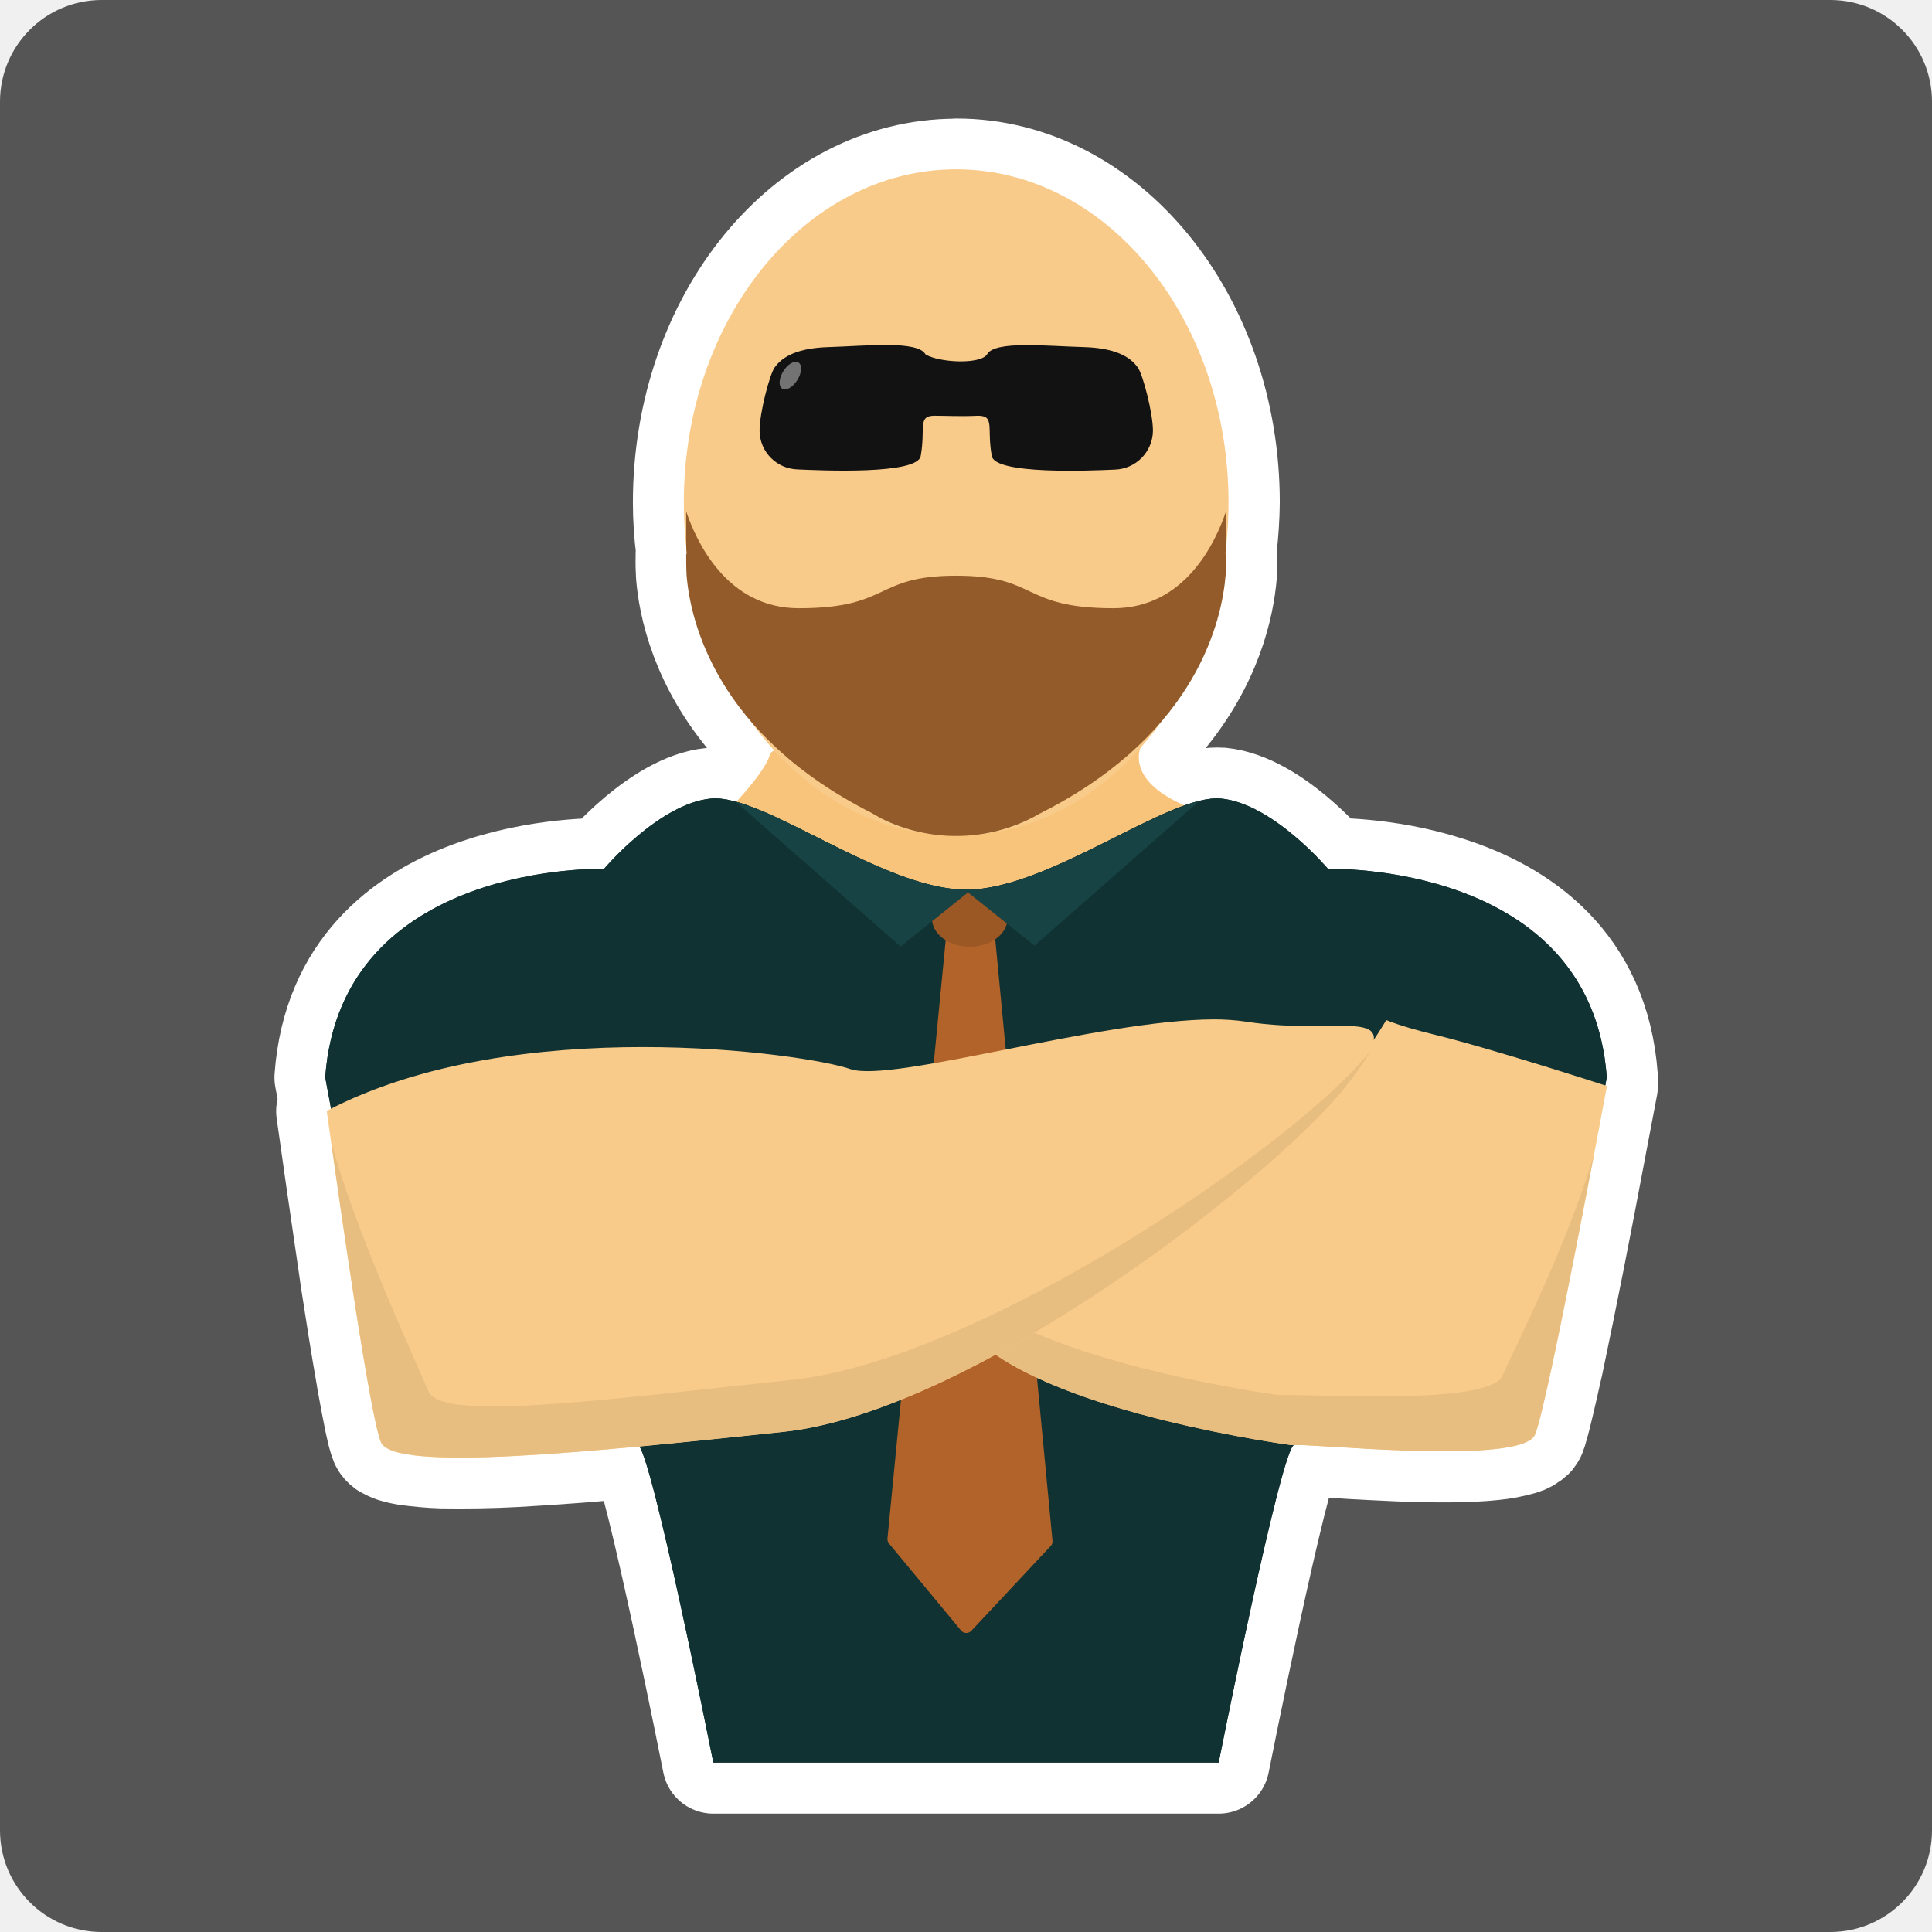
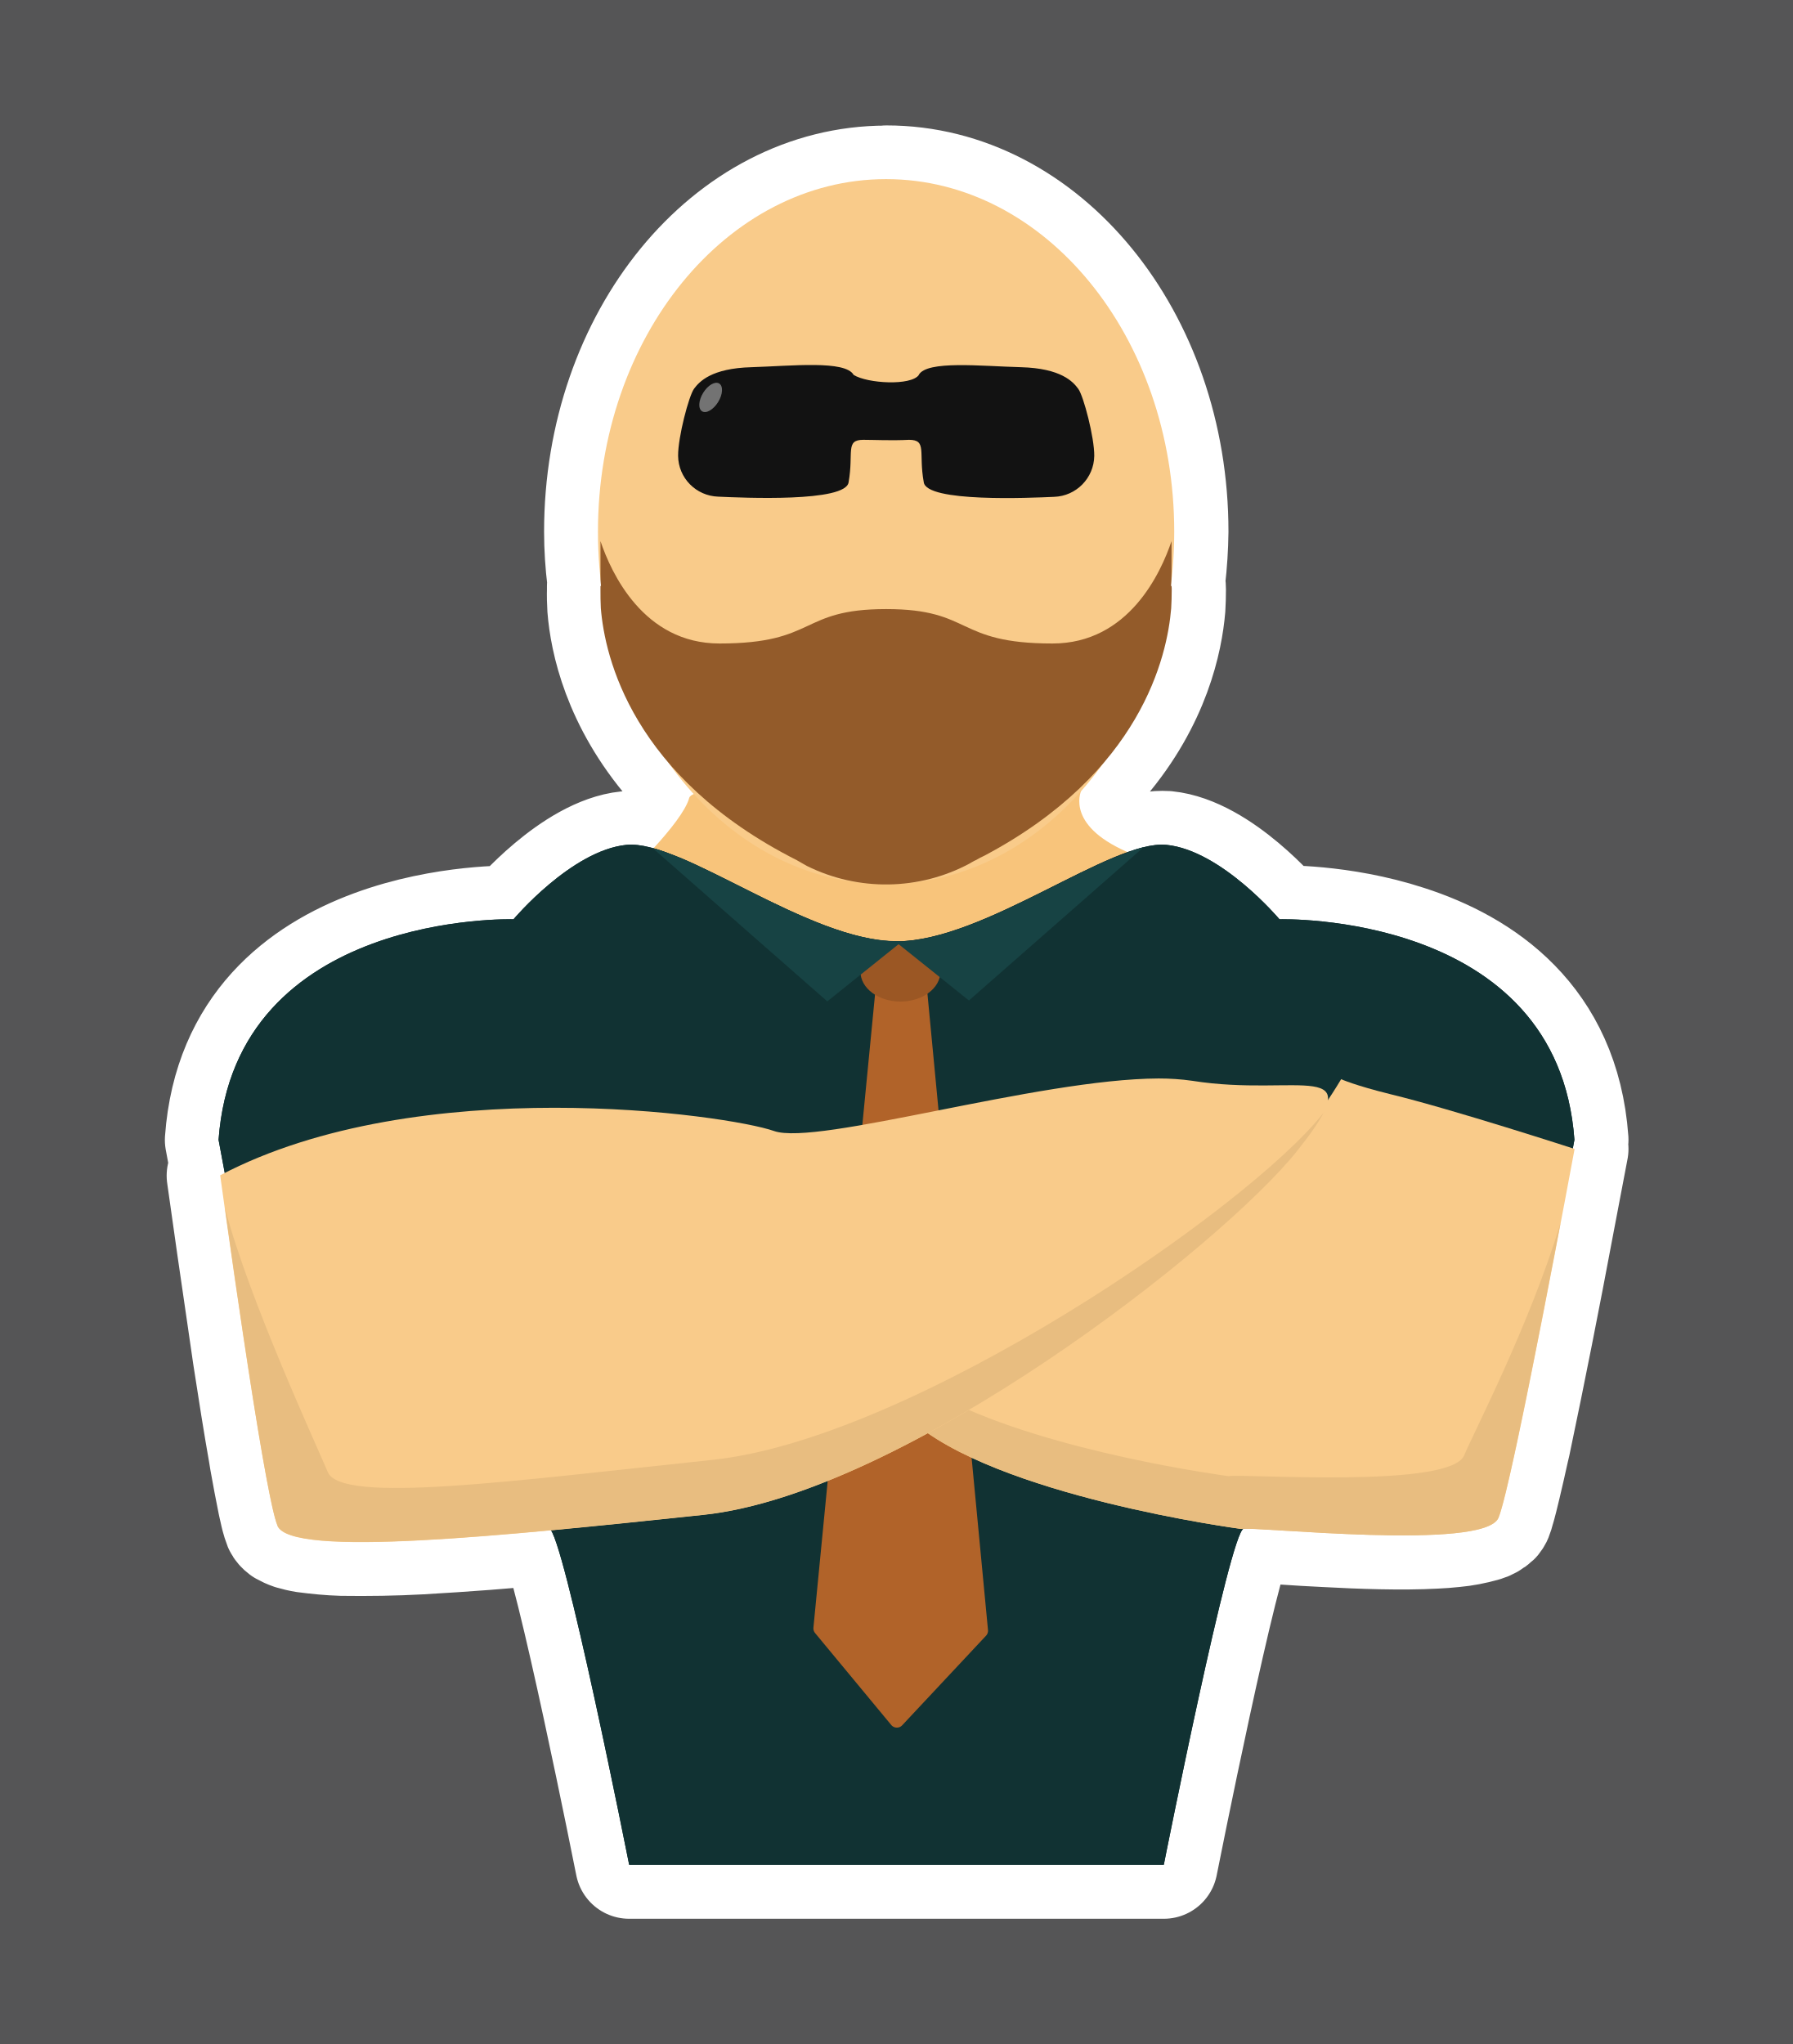
- <svg xmlns="http://www.w3.org/2000/svg" data-name="Layer 1" viewBox="-7 -7 114 114" width="114" height="114">
+ <svg xmlns="http://www.w3.org/2000/svg" width="100" height="114" viewBox="0 0 100 114">
  <g id="Aufstellung">
-     <rect id="Hintergrund" x="-7" y="-7" width="114" height="114" rx="6" ry="6" fill="#555556" />
+     <rect id="Hintergrund" x="-7" width="114" height="114" rx="6" ry="6" fill="#555556" />
  </g>
  <g id="Icon">
-     <path d="M49.42,3.01c-8.88,0-16.07,8.79-16.07,19.65h0c0,.9.06,1.8.17,2.69,0,.11,0,.23.02.34h-.03v.2c-.01.35,0,.7.02,1.04.14,1.78.84,5.22,3.84,8.69.42.59.87,1.14,1.34,1.67-.14.06-.24.14-.26.21-.2.73-1.13,1.88-2,2.83-.49-.16-1-.22-1.5-.2-3.07.31-6.3,4.15-6.3,4.15,0,0-15.53-.46-16.45,12.3l.35,1.87-.25.12c.38,2.69.76,5.38,1.16,8.07l.29,2c.3,1.94.59,3.8.88,5.43l.07.43c.14.79.29,1.58.45,2.37l.14.62.03.12c.06.21.11.39.16.51.05.11.14.21.26.3.16.09.33.17.51.23.24.07.49.13.74.17.69.09,1.38.16,2.08.18,1.46.02,2.92,0,4.38-.08,2.44-.14,4.87-.32,7.29-.56.94,1.46,4.35,18.65,4.35,18.65h29.82s3.46-17.46,4.37-18.69c.02-.02.04-.04.06-.05.14,0,.35,0,.67.02l1.66.09c.67.05,1.42.09,2.22.13,2,.11,4.3.19,6.16.09.37-.02.72-.04,1.06-.08.56-.05,1.11-.16,1.65-.31.26-.07.51-.21.7-.39.04-.05.08-.11.11-.17.06-.15.11-.31.15-.47l.06-.21.1-.38.18-.74c.14-.57.28-1.22.45-1.97l.08-.34c.86-4.09,1.67-8.2,2.44-12.31l.79-4.15-.09-.03.09-.48c-.49-6.78-5.09-9.83-9.32-11.19-3.72-1.21-7.13-1.11-7.13-1.11,0,0-3.22-3.84-6.3-4.15-.32-.02-.65,0-.96.06-.12.02-.23.05-.35.08-.15.04-.3.09-.45.14h-.01l-.38.12-.4-.19c-2.73-1.32-2.35-2.86-2.21-3.23.45-.5.87-1.03,1.27-1.58,2.93-3.44,3.61-6.84,3.76-8.61.02-.34.03-.68.03-1.03,0-.13-.01-.2-.01-.2h-.03c0-.12,0-.24.01-.37.1-.88.16-1.77.17-2.66,0-10.85-7.2-19.65-16.07-19.65h0Z" fill="#f8c47b" stroke="#fff" stroke-linejoin="round" stroke-width="6.01" />
-     <path d="M34.84,41.95s3.22-3.03,3.6-4.45c.38-1.42,21.89-.47,21.89-.47,0,0-.95,1.8,2.18,3.32s5.5,2.08,5.5,2.08l-21.32,13.46-12.22-13.74.38-.19Z" fill="#f8c47b" />
-     <path d="M34.94,40.12c-3.07.31-6.3,4.15-6.3,4.15,0,0-15.52-.46-16.45,12.3,0,0,3.54,19.22,4.3,21.06.77,1.85,13.37.46,14.14.62.77.15,4.46,18.75,4.46,18.75h29.82s3.69-18.6,4.46-18.75c.77-.15,13.37,1.23,14.14-.62s4.3-21.06,4.3-21.06c-.92-12.76-16.45-12.3-16.45-12.3,0,0-3.23-3.84-6.3-4.15s-10.15,5.38-15.06,5.38-11.99-5.69-15.06-5.38h0Z" fill="#113233" fill-rule="evenodd" />
-     <ellipse cx="49.42" cy="22.65" rx="16.07" ry="19.66" fill="#f9cb8a" />
-     <path d="M51.24,13.91c.46-.82,3.46-.49,5.7-.43s2.91.81,3.2,1.21c.29.39.9,2.71.89,3.74-.02,1.24-1.01,2.24-2.24,2.28-1.34.06-7.14.32-7.27-.82-.3-1.65.2-2.36-.82-2.36-.98.05-1.95,0-2.55,0-1.02,0-.53.71-.82,2.36-.13,1.14-5.93.87-7.27.81-1.24-.04-2.23-1.04-2.24-2.28-.01-1.03.6-3.35.89-3.74.29-.39.96-1.14,3.2-1.2,2.24-.07,5.24-.4,5.7.43.77.48,3.2.62,3.64,0h0Z" fill="#121212" fill-rule="evenodd" />
-     <ellipse cx="39.63" cy="15.16" rx=".91" ry=".49" transform="translate(5.94 40.95) rotate(-58.36)" fill="#737373" />
-     <path d="M34.94,40.12c-3.07.31-6.3,4.15-6.3,4.15,0,0-15.52-.46-16.45,12.3,0,0,3.54,19.22,4.3,21.06.77,1.85,13.37.46,14.14.62.77.15,4.46,18.75,4.46,18.75h29.82s3.69-18.6,4.46-18.75c.77-.15,13.37,1.23,14.14-.62s4.3-21.06,4.3-21.06c-.92-12.76-16.45-12.3-16.45-12.3,0,0-3.23-3.84-6.3-4.15s-10.15,5.38-15.06,5.38-11.99-5.69-15.06-5.38h0Z" fill="#113233" fill-rule="evenodd" />
-     <path d="M49.23,48.26l-3.46,35.56,4.25,5.13,4.68-5-3.4-35.73-2.07.05Z" fill="#b16329" stroke="#b16329" stroke-linejoin="round" stroke-width=".81" />
-     <path d="M69.21,78.27c.79-.15,13.59,1.25,14.37-.62s4.24-20.57,4.24-20.57c0,0-6.8-2.21-10.26-3.05-1.99-.49-2.76-.84-2.76-.84-5.38,8.96-15.03,14.04-24.08,18.93,4.69,4.32,18.48,6.15,18.48,6.15h0Z" fill="#f9cb8a" />
-     <path d="M87.03,61.22c-1.72,5.7-4.89,11.78-5.37,12.95-.78,1.87-12.35,1.01-13.14,1.16,0,0-9.89-1.3-15.78-4.3l-2.02,1.09c4.69,4.32,18.48,6.15,18.48,6.15.79-.15,13.59,1.25,14.37-.62.55-1.32,2.39-10.83,3.46-16.42h0Z" fill="#e8bd80" />
-     <path d="M15.47,78.1c.75,1.8,12.58.57,23.76-.61,11.18-1.18,28.91-15,33.12-20.31,4.21-5.31.08-2.96-5.85-3.9-.62-.09-1.25-.13-1.88-.13-6.71.02-19.04,3.78-21.45,2.93-2.58-.91-19.78-3.37-30.89,2.47,0,0,2.41,17.66,3.19,19.53h0Z" fill="#f9cb8a" fill-rule="evenodd" />
-     <path d="M73.84,55.03l-.06.08c-4.21,5.31-22.86,18.13-34.04,19.31-11.18,1.18-20.71,2.48-21.46.68-.56-1.35-4.39-9.6-5.73-14.71.57,4.09,2.28,16.14,2.93,17.7.75,1.8,12.58.57,23.76-.61s28.91-15,33.12-20.31c.75-.94,1.22-1.63,1.48-2.15h0Z" fill="#e8bd80" fill-rule="evenodd" />
-     <path d="M65.34,25.68h-.03c.02-.24.03-.48.03-.72v-1.78c-.59,1.75-2.38,5.71-6.64,5.71-5.46,0-4.42-1.92-9.28-1.92s-3.83,1.92-9.29,1.92c-4.25,0-6.05-3.96-6.64-5.71v1.78c0,.24,0,.48.03.72h-.03v.2c0,.35,0,.7.02,1.04.22,2.73,1.74,9.4,10.92,14.05l.07.04s.09.05.16.09l.05.03c.08.05.18.1.3.17,2.87,1.42,6.25,1.37,9.07-.14l.05-.03.05-.03c.07-.04.12-.07.16-.09l.07-.03c.18-.1.34-.19.5-.26,8.73-4.63,10.19-11.11,10.41-13.79.02-.34.03-.68.03-1.04,0-.07,0-.13-.01-.2" fill="#935b2a" />
-     <ellipse cx="50.22" cy="47.19" rx="2.23" ry="1.67" fill="#9b5724" />
-     <path d="M36.41,40.31l9.73,8.54,4.14-3.32-.1-.04c-.06,0-.12,0-.18,0-3.65,0-8.48-3.12-11.98-4.62l-1.17-.44c-.15-.05-.29-.09-.44-.13h0Z" fill="#174344" />
-     <path d="M63.75,40.26c-.15.04-.31.09-.46.14l-1.46.56c-3.49,1.51-8.23,4.55-11.82,4.55h-.08s4.11,3.29,4.11,3.29l9.72-8.53Z" fill="#174344" />
+     <path d="M49.42,10.01c-8.88,0-16.07,8.79-16.07,19.65h0c0,.9.06,1.8.17,2.69,0,.11,0,.23.02.34h-.03v.2c-.01.35,0,.7.02,1.04.14,1.78.84,5.22,3.84,8.69.42.59.87,1.14,1.34,1.67-.14.06-.24.14-.26.21-.2.73-1.13,1.88-2,2.83-.49-.16-1-.22-1.5-.2-3.07.31-6.3,4.15-6.3,4.15,0,0-15.53-.46-16.45,12.3l.35,1.87-.25.12c.38,2.69.76,5.38,1.16,8.07l.29,2c.3,1.94.59,3.8.88,5.43l.07.43c.14.79.29,1.58.45,2.37l.14.62.03.12c.06.21.11.39.16.51.05.11.14.21.26.3.16.09.33.17.51.23.24.07.49.13.74.17.69.09,1.38.16,2.08.18,1.46.02,2.92,0,4.38-.08,2.44-.14,4.87-.32,7.29-.56.94,1.46,4.35,18.65,4.35,18.65h29.82s3.46-17.46,4.37-18.69c.02-.02.04-.04.06-.05.14,0,.35,0,.67.02l1.66.09c.67.05,1.42.09,2.22.13,2,.11,4.3.19,6.16.09.37-.02.72-.04,1.06-.08.56-.05,1.11-.16,1.65-.31.26-.07.51-.21.7-.39.04-.05.08-.11.11-.17.06-.15.11-.31.15-.47l.06-.21.1-.38.18-.74c.14-.57.28-1.22.45-1.97l.08-.34c.86-4.09,1.67-8.2,2.44-12.31l.79-4.15-.09-.03.09-.48c-.49-6.78-5.09-9.83-9.32-11.19-3.72-1.21-7.13-1.11-7.13-1.11,0,0-3.22-3.84-6.3-4.15-.32-.02-.65,0-.96.06-.12.02-.23.05-.35.08-.15.04-.3.09-.45.14h-.01l-.38.12-.4-.19c-2.73-1.32-2.35-2.86-2.21-3.23.45-.5.87-1.03,1.27-1.58,2.93-3.44,3.61-6.84,3.76-8.61.02-.34.03-.68.03-1.03,0-.13-.01-.2-.01-.2h-.03c0-.12,0-.24.01-.37.1-.88.16-1.77.17-2.66,0-10.85-7.2-19.65-16.07-19.65h0Z" fill="#f8c47b" stroke="#fff" stroke-linejoin="round" stroke-width="6.01" />
+     <path d="M34.84,48.95s3.22-3.03,3.6-4.45c.38-1.42,21.89-.47,21.89-.47,0,0-.95,1.8,2.18,3.32s5.5,2.08,5.5,2.08l-21.32,13.46-12.22-13.74.38-.19Z" fill="#f8c47b" />
+     <path d="M34.94,47.12c-3.07.31-6.3,4.15-6.3,4.15,0,0-15.52-.46-16.45,12.3,0,0,3.54,19.22,4.3,21.06.77,1.85,13.37.46,14.14.62.77.15,4.46,18.75,4.46,18.75h29.82s3.69-18.6,4.46-18.75c.77-.15,13.37,1.23,14.14-.62s4.3-21.06,4.3-21.06c-.92-12.76-16.45-12.3-16.45-12.3,0,0-3.23-3.84-6.3-4.15s-10.15,5.38-15.06,5.38-11.99-5.69-15.06-5.38h0Z" fill="#113233" fill-rule="evenodd" />
+     <ellipse cx="49.42" cy="29.65" rx="16.07" ry="19.66" fill="#f9cb8a" />
+     <path d="M51.24,20.91c.46-.82,3.46-.49,5.7-.43s2.91.81,3.2,1.21c.29.39.9,2.71.89,3.74-.02,1.24-1.01,2.24-2.24,2.28-1.34.06-7.14.32-7.27-.82-.3-1.65.2-2.36-.82-2.36-.98.05-1.95,0-2.55,0-1.02,0-.53.71-.82,2.36-.13,1.14-5.93.87-7.27.81-1.24-.04-2.23-1.04-2.24-2.28-.01-1.03.6-3.35.89-3.74.29-.39.96-1.14,3.2-1.2,2.24-.07,5.24-.4,5.7.43.77.48,3.2.62,3.64,0h0Z" fill="#121212" fill-rule="evenodd" />
+     <ellipse cx="39.63" cy="22.16" rx=".91" ry=".49" transform="translate(-.02 44.28) rotate(-58.36)" fill="#737373" />
+     <path d="M34.94,47.12c-3.07.31-6.3,4.15-6.3,4.15,0,0-15.52-.46-16.45,12.3,0,0,3.54,19.22,4.3,21.06.77,1.85,13.37.46,14.14.62.77.15,4.46,18.75,4.46,18.75h29.82s3.69-18.6,4.46-18.75c.77-.15,13.37,1.23,14.14-.62s4.3-21.06,4.3-21.06c-.92-12.76-16.45-12.3-16.45-12.3,0,0-3.23-3.84-6.3-4.15s-10.15,5.38-15.06,5.38-11.99-5.69-15.06-5.38h0Z" fill="#113233" fill-rule="evenodd" />
+     <path d="M49.23,55.26l-3.46,35.56,4.25,5.13,4.68-5-3.4-35.73-2.07.05Z" fill="#b16329" stroke="#b16329" stroke-linejoin="round" stroke-width=".81" />
+     <path d="M69.21,85.27c.79-.15,13.59,1.25,14.37-.62s4.24-20.57,4.24-20.57c0,0-6.8-2.21-10.26-3.05-1.99-.49-2.76-.84-2.76-.84-5.38,8.96-15.03,14.04-24.08,18.93,4.69,4.32,18.48,6.15,18.48,6.15h0Z" fill="#f9cb8a" />
+     <path d="M87.03,68.22c-1.72,5.7-4.89,11.78-5.37,12.95-.78,1.87-12.35,1.01-13.14,1.16,0,0-9.89-1.3-15.78-4.3l-2.02,1.09c4.69,4.32,18.48,6.15,18.48,6.15.79-.15,13.59,1.25,14.37-.62.55-1.32,2.39-10.83,3.46-16.42h0Z" fill="#e8bd80" />
+     <path d="M15.47,85.1c.75,1.8,12.58.57,23.76-.61,11.18-1.18,28.91-15,33.12-20.31,4.21-5.31.08-2.96-5.85-3.9-.62-.09-1.25-.13-1.88-.13-6.71.02-19.04,3.78-21.45,2.93-2.58-.91-19.78-3.37-30.89,2.47,0,0,2.41,17.66,3.19,19.53h0Z" fill="#f9cb8a" fill-rule="evenodd" />
+     <path d="M73.84,62.03l-.06.08c-4.21,5.31-22.86,18.13-34.04,19.31-11.18,1.18-20.71,2.48-21.46.68-.56-1.35-4.39-9.6-5.73-14.71.57,4.09,2.28,16.14,2.93,17.7.75,1.8,12.58.57,23.76-.61s28.91-15,33.12-20.31c.75-.94,1.22-1.63,1.48-2.15h0Z" fill="#e8bd80" fill-rule="evenodd" />
+     <path d="M65.34,32.68h-.03c.02-.24.03-.48.03-.72v-1.78c-.59,1.75-2.38,5.71-6.64,5.71-5.46,0-4.42-1.92-9.28-1.92s-3.83,1.92-9.29,1.92c-4.25,0-6.05-3.96-6.64-5.71v1.78c0,.24,0,.48.03.72h-.03v.2c0,.35,0,.7.02,1.04.22,2.73,1.74,9.4,10.92,14.05l.07.04s.09.05.16.09l.05.03c.08.05.18.1.3.17,2.87,1.42,6.25,1.37,9.07-.14l.05-.03.05-.03c.07-.04.12-.07.16-.09l.07-.03c.18-.1.34-.19.5-.26,8.73-4.63,10.19-11.11,10.41-13.79.02-.34.03-.68.03-1.04,0-.07,0-.13-.01-.2" fill="#935b2a" />
+     <ellipse cx="50.22" cy="54.19" rx="2.23" ry="1.67" fill="#9b5724" />
+     <path d="M36.41,47.31l9.73,8.54,4.14-3.32-.1-.04c-.06,0-.12,0-.18,0-3.65,0-8.48-3.12-11.98-4.62l-1.17-.44c-.15-.05-.29-.09-.44-.13h0Z" fill="#174344" />
+     <path d="M63.75,47.26c-.15.04-.31.09-.46.14l-1.46.56c-3.49,1.51-8.23,4.55-11.82,4.55h-.08s4.11,3.29,4.11,3.29l9.72-8.53Z" fill="#174344" />
  </g>
</svg>
